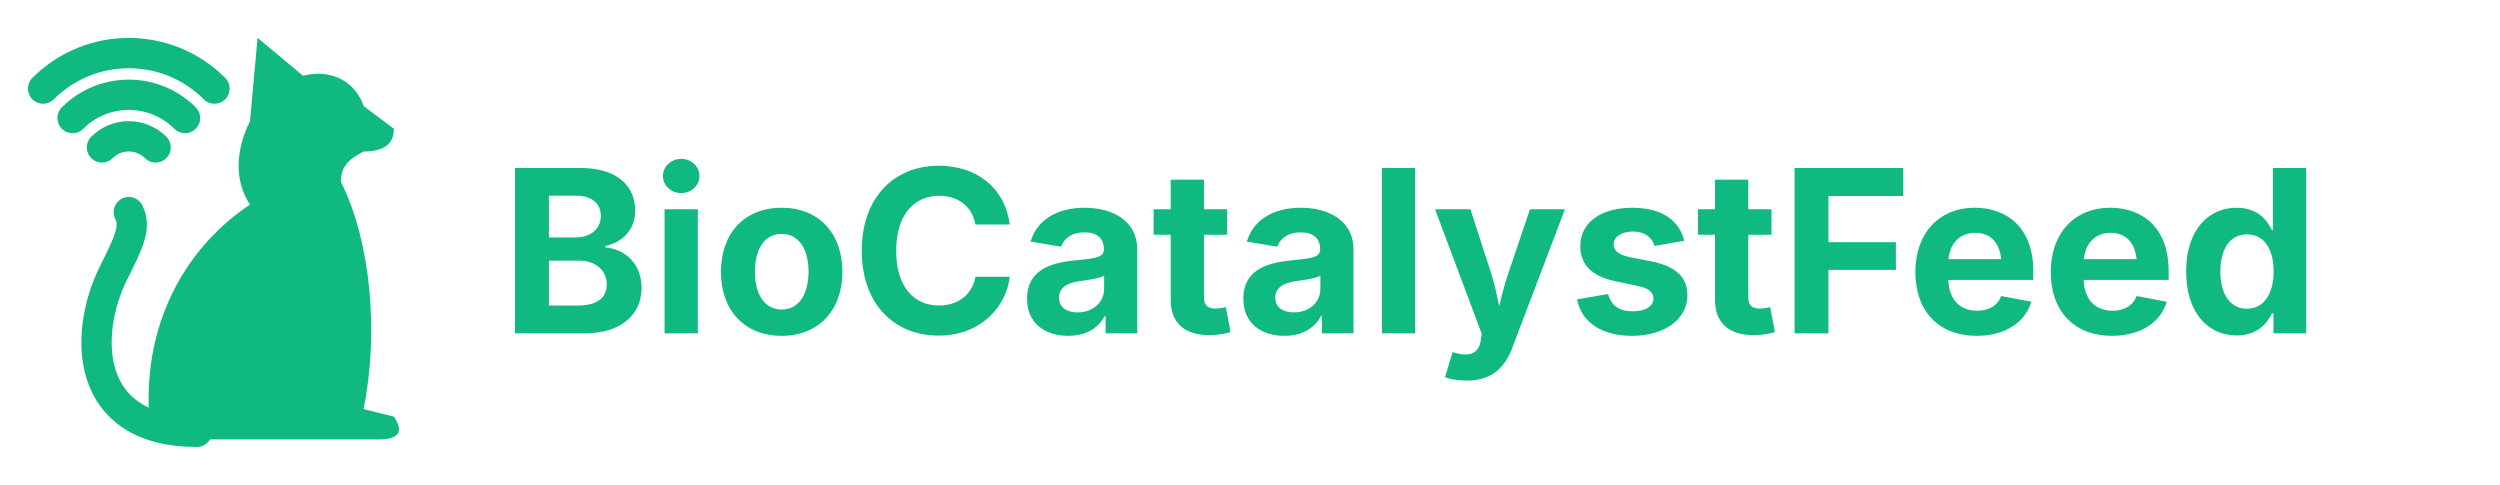
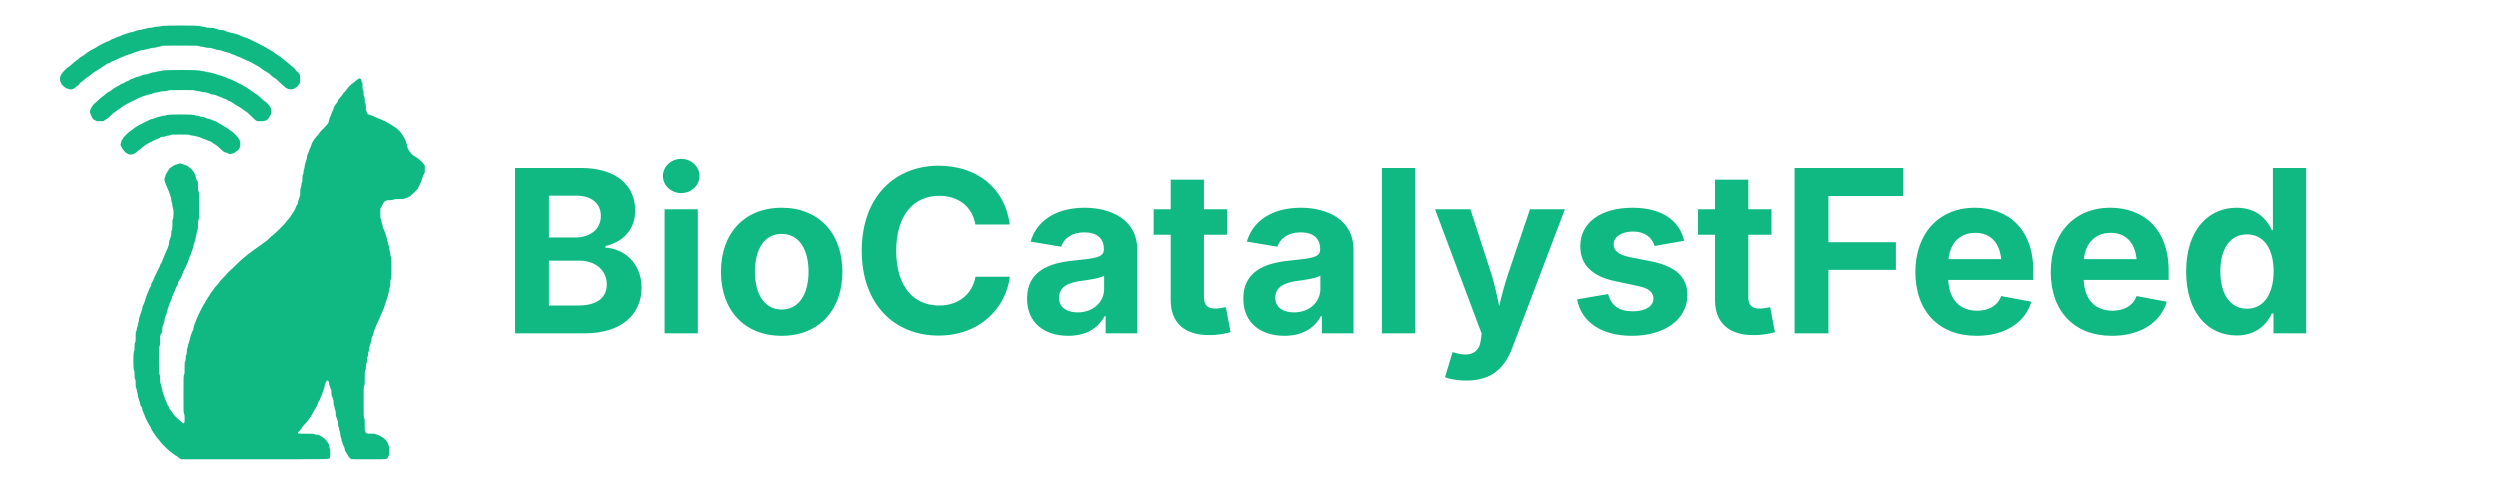
<svg xmlns="http://www.w3.org/2000/svg" viewBox="0 0 330 64">
-   <g fill="none" stroke="#10B981" stroke-width="4" stroke-linecap="round">
-     <path d="M13.46 19.46A5 5 0 0 1 20.54 19.46 M9.58 15.58A10.5 10.5 0 0 1 24.42 15.58 M5.69 11.69A16 16 0 0 1 28.31 11.69" />
-     <path d="M26 57C11 57 11 44 15 36C17 32 18 30 17 28" />
+   <g transform="scale(0.036697) translate(0,1744) scale(1,-1)">
+     <path fill="#10B981" d="M580 1650 c-3 -1 -7 -2 -14 -2 -6 0 -10 -1 -14 -2 -3 -1 -7 -2 -12 -2 -5 0 -9 -1 -12 -2 -3 -1 -6 -2 -8 -2 -2 0 -5 -1 -8 -2 -3 -1 -7 -2 -10 -2 -3 0 -7 -1 -10 -2 -2 -1 -5 -2 -6 -2 -1 0 -4 -1 -6 -2 -3 -1 -6 -2 -8 -2 -2 0 -5 -1 -8 -2 -2 -1 -5 -2 -6 -2 -1 0 -4 -1 -6 -2 -2 -1 -5 -2 -6 -2 -1 0 -6 -2 -10 -4 -4 -2 -9 -4 -10 -4 -1 0 -6 -2 -10 -4 -4 -2 -9 -4 -10 -4 -2 0 -5 -2 -8 -4 -3 -2 -6 -4 -8 -4 -3 0 -35 -16 -40 -20 -2 -2 -8 -5 -14 -8 -7 -3 -14 -8 -16 -9 -3 -2 -8 -5 -10 -7 -2 -2 -7 -5 -9 -7 -3 -1 -7 -4 -8 -5 -2 -1 -7 -4 -11 -8 -4 -4 -9 -7 -10 -8 -2 -1 -7 -5 -12 -10 -5 -5 -11 -9 -12 -10 -7 -3 -26 -23 -29 -30 -10 -20 4 -45 30 -51 8 -2 15 0 23 7 3 3 6 5 8 6 1 0 3 3 5 5 1 3 4 5 6 7 2 1 8 5 13 10 5 5 11 9 13 10 7 5 13 9 18 14 4 2 9 6 13 8 3 2 8 5 10 6 8 6 15 10 18 12 1 1 4 3 7 5 2 2 5 3 7 3 2 0 5 2 8 4 3 2 6 4 8 4 1 0 9 4 18 8 9 4 17 8 18 8 1 0 6 2 10 4 5 2 10 4 12 4 2 0 7 2 12 4 4 2 9 4 10 4 1 0 4 1 6 2 2 1 5 2 6 2 1 0 4 1 6 2 3 1 7 2 10 2 3 0 7 1 10 2 3 1 6 2 8 2 2 0 5 1 8 2 3 1 7 2 12 2 5 0 9 1 12 2 3 1 6 2 8 2 2 0 5 1 8 2 5 2 7 2 68 2 61 0 63 0 68 -2 3 -1 7 -2 10 -2 3 0 7 -1 10 -2 4 -1 7 -2 14 -2 7 0 11 -1 14 -2 2 -1 5 -2 6 -2 1 0 4 -1 6 -2 3 -1 7 -2 10 -2 3 0 7 -1 10 -2 2 -1 5 -2 6 -2 1 0 4 -1 6 -2 3 -1 6 -2 8 -2 2 0 7 -2 12 -4 4 -2 9 -4 10 -4 1 0 6 -2 10 -4 4 -2 9 -4 10 -4 1 0 9 -4 18 -8 9 -4 17 -8 18 -8 2 0 5 -2 7 -3 3 -2 10 -6 16 -9 6 -3 13 -8 16 -9 11 -9 22 -16 36 -24 2 -2 8 -7 12 -11 5 -4 10 -7 12 -8 1 -1 7 -6 13 -12 6 -6 12 -11 13 -12 2 0 4 -2 5 -4 5 -7 19 -11 28 -9 12 4 20 10 25 20 3 4 3 6 3 17 0 14 -2 20 -9 25 -2 1 -5 4 -6 5 -2 5 -9 12 -13 14 -1 1 -7 5 -12 10 -5 5 -10 9 -12 10 -1 1 -6 4 -10 8 -4 4 -9 7 -10 8 -2 1 -6 4 -8 5 -3 2 -8 5 -10 7 -2 2 -7 5 -9 7 -3 1 -9 5 -12 7 -4 2 -9 4 -11 6 -5 4 -69 36 -72 36 -1 0 -4 1 -6 2 -2 1 -5 2 -6 2 -1 0 -6 2 -10 4 -4 2 -9 4 -10 4 -1 0 -4 1 -6 2 -3 1 -6 2 -8 2 -1 0 -5 1 -8 2 -3 1 -7 2 -8 2 -2 0 -7 2 -12 4 -7 4 -9 4 -16 4 -5 0 -9 1 -12 2 -2 1 -5 2 -6 2 -1 0 -4 1 -6 2 -4 2 -7 2 -16 2 -9 0 -12 0 -16 2 -3 1 -7 2 -10 2 -3 0 -7 1 -10 2 -8 3 -133 3 -140 0z M584 1490 c-2 -1 -7 -2 -10 -2 -3 0 -7 -1 -10 -2 -3 -1 -7 -2 -10 -2 -3 0 -7 -1 -10 -2 -2 -1 -5 -2 -6 -2 -1 0 -4 -1 -6 -2 -3 -1 -7 -2 -10 -2 -4 0 -7 -1 -14 -4 -5 -2 -10 -4 -12 -4 -2 0 -7 -2 -12 -4 -4 -2 -9 -4 -10 -4 -2 0 -5 -2 -8 -4 -3 -2 -6 -4 -8 -4 -2 0 -5 -2 -8 -4 -3 -2 -6 -4 -8 -4 -2 0 -5 -1 -7 -3 -3 -2 -9 -6 -15 -9 -6 -3 -13 -7 -16 -10 -3 -3 -8 -6 -12 -8 -4 -2 -10 -6 -14 -10 -4 -4 -9 -7 -10 -8 -2 -1 -8 -6 -14 -12 -6 -6 -12 -11 -13 -12 -2 0 -5 -4 -7 -7 -12 -17 -13 -23 -5 -39 5 -11 6 -12 14 -15 5 -3 7 -3 17 -3 l12 0 5 4 c3 2 7 4 8 5 1 0 7 5 13 11 6 6 12 11 14 12 1 1 5 3 8 6 3 3 7 5 9 6 2 2 9 6 17 12 5 4 62 32 64 32 1 0 4 1 6 2 2 1 5 2 6 2 1 0 4 1 6 2 3 1 6 2 8 2 2 0 5 1 8 2 2 1 5 2 6 2 1 0 4 1 6 2 3 1 7 2 10 2 3 0 7 1 10 2 4 1 7 2 14 2 7 0 10 1 14 2 5 2 7 2 50 2 43 0 45 0 50 -2 3 -1 7 -2 10 -2 3 0 7 -1 10 -2 3 -1 7 -2 12 -2 7 0 9 -1 16 -4 7 -3 10 -4 14 -4 4 0 7 -1 14 -4 4 -2 9 -4 10 -4 1 0 6 -2 10 -4 4 -2 9 -4 10 -4 2 0 5 -2 8 -4 3 -2 6 -4 8 -4 1 0 5 -2 8 -4 11 -8 15 -10 22 -14 9 -5 15 -9 24 -16 3 -2 7 -5 9 -6 1 -1 9 -8 16 -15 18 -18 17 -17 33 -17 20 0 25 3 35 22 5 9 4 21 0 27 -2 3 -4 6 -5 8 -3 4 -11 13 -16 15 -2 1 -8 6 -14 12 -6 6 -12 11 -14 12 -2 1 -6 4 -8 5 -3 2 -8 5 -10 7 -2 2 -7 5 -9 7 -3 1 -7 4 -8 5 -2 1 -5 3 -7 4 -5 4 -53 28 -56 28 -1 0 -6 2 -10 4 -4 2 -9 4 -10 4 -1 0 -4 1 -6 2 -2 1 -5 2 -6 2 -1 0 -4 1 -6 2 -2 1 -5 2 -6 2 -1 0 -4 1 -6 2 -3 1 -6 2 -8 2 -1 0 -5 1 -8 2 -3 1 -7 2 -10 2 -3 0 -7 1 -10 2 -3 1 -7 2 -10 2 -3 0 -7 1 -10 2 -8 3 -129 3 -136 0z M1289 1460 c-2 -1 -7 -4 -11 -8 -4 -4 -9 -7 -10 -8 -5 -3 -17 -15 -20 -20 -1 -2 -5 -7 -8 -10 -3 -3 -7 -8 -8 -10 -1 -2 -5 -7 -9 -11 -5 -6 -7 -9 -7 -11 0 -2 -2 -5 -5 -9 -6 -7 -11 -16 -11 -19 0 -1 -2 -6 -4 -10 -2 -4 -4 -9 -4 -10 0 -1 -2 -6 -4 -10 -3 -5 -4 -9 -4 -12 0 -8 -5 -15 -20 -30 -8 -8 -15 -15 -16 -18 -1 -2 -6 -8 -10 -12 -8 -8 -18 -25 -18 -30 0 -1 -2 -6 -4 -10 -2 -4 -4 -9 -4 -10 0 -1 -2 -6 -4 -10 -3 -7 -4 -9 -4 -14 0 -4 -1 -7 -2 -10 -1 -2 -2 -5 -2 -6 0 -1 -1 -4 -2 -6 -1 -3 -2 -6 -2 -10 0 -4 -1 -7 -2 -10 -1 -3 -2 -6 -2 -10 0 -4 -1 -7 -2 -10 -2 -3 -2 -6 -2 -14 0 -8 0 -11 -2 -14 -1 -3 -2 -6 -2 -10 0 -4 -1 -7 -2 -10 -2 -3 -2 -6 -2 -16 0 -10 0 -13 -2 -16 -1 -2 -2 -5 -2 -6 0 -1 -1 -4 -2 -6 -1 -2 -2 -6 -2 -8 0 -4 -1 -6 -4 -10 -2 -3 -4 -6 -4 -8 0 -2 -4 -11 -8 -16 -6 -9 -10 -15 -12 -18 -1 -2 -5 -7 -8 -10 -3 -3 -7 -8 -8 -10 -3 -5 -39 -41 -44 -44 -2 -1 -8 -6 -14 -12 -6 -6 -12 -11 -13 -12 -2 -1 -6 -3 -9 -6 -3 -3 -7 -5 -8 -6 -1 -1 -5 -3 -8 -6 -3 -2 -7 -5 -9 -6 -7 -5 -13 -9 -19 -14 -4 -3 -8 -6 -8 -6 -1 0 -5 -3 -9 -7 -5 -4 -10 -8 -11 -9 -2 -1 -13 -11 -24 -22 -12 -12 -22 -21 -22 -21 -1 0 -15 -14 -15 -15 0 -1 -6 -7 -12 -13 -7 -7 -14 -15 -15 -17 -1 -2 -5 -7 -8 -10 -3 -3 -7 -7 -8 -9 -1 -2 -3 -6 -6 -9 -3 -3 -5 -7 -6 -8 -2 -3 -6 -10 -12 -18 -1 -2 -4 -7 -6 -10 -2 -4 -4 -8 -6 -10 -4 -5 -28 -53 -28 -56 0 -1 -2 -6 -4 -10 -2 -4 -4 -9 -4 -10 0 -1 -1 -4 -2 -6 -1 -2 -2 -6 -2 -8 0 -3 -1 -7 -4 -12 -2 -4 -4 -9 -4 -10 0 -1 -1 -4 -2 -6 -1 -2 -2 -6 -2 -8 0 -2 -1 -6 -2 -8 -1 -2 -2 -5 -2 -6 0 -1 -1 -4 -2 -6 -1 -2 -2 -6 -2 -8 0 -2 -1 -6 -2 -8 -2 -3 -2 -6 -2 -12 0 -6 0 -9 -2 -12 -2 -3 -2 -6 -2 -12 0 -6 0 -9 -2 -12 -2 -4 -2 -6 -2 -24 0 -18 0 -20 -2 -24 -2 -4 -2 -6 -2 -70 0 -64 0 -66 2 -70 3 -6 3 -31 0 -34 -3 -2 -3 -1 -16 10 -13 11 -26 25 -26 28 0 1 -3 4 -6 8 -4 5 -6 8 -6 10 0 2 -2 5 -4 8 -2 3 -4 6 -4 8 0 1 -2 6 -4 10 -2 4 -4 9 -4 10 0 1 -1 4 -2 6 -1 2 -2 5 -2 6 0 1 -1 4 -2 6 -1 2 -2 6 -2 8 0 2 -1 6 -2 8 -1 2 -2 6 -2 8 0 2 -1 6 -2 8 -2 3 -2 6 -2 16 0 10 0 13 -2 16 -3 6 -3 98 0 104 2 3 2 6 2 20 l0 16 4 8 c4 7 4 9 4 16 0 6 0 9 2 12 1 2 2 5 2 6 0 1 1 4 2 6 1 3 2 6 2 10 0 5 1 7 4 14 3 5 4 9 4 12 0 2 1 6 2 8 1 2 2 5 2 6 0 1 1 4 2 6 1 2 2 5 2 6 0 1 2 6 4 10 2 4 4 9 4 10 0 1 1 4 2 6 1 2 2 5 2 6 0 1 3 7 6 14 3 7 6 13 6 14 0 2 2 5 4 8 3 4 4 6 4 10 0 4 1 6 3 9 5 6 13 22 13 25 0 1 4 11 10 22 5 11 10 21 10 22 0 1 1 4 2 6 1 2 2 5 2 6 0 1 2 6 4 10 2 4 4 9 4 10 0 1 1 4 2 6 1 2 2 5 2 6 0 1 1 4 2 6 1 2 2 6 2 8 0 2 1 6 2 8 1 2 2 5 2 6 0 1 1 4 2 6 1 3 2 6 2 10 0 4 1 7 2 10 1 2 2 6 2 8 0 2 1 6 2 8 2 3 2 6 2 18 0 12 0 15 2 18 2 4 2 6 2 52 0 46 0 48 -2 52 -2 3 -2 6 -2 18 l0 14 -4 8 c-3 5 -4 9 -4 12 0 6 -8 21 -16 28 -5 6 -22 16 -26 16 -1 0 -4 1 -6 2 -3 1 -6 2 -8 2 -2 0 -5 -1 -8 -2 -2 -1 -5 -2 -6 -2 -3 0 -12 -5 -19 -10 -5 -3 -7 -6 -9 -10 -2 -4 -5 -8 -7 -11 -1 -2 -3 -5 -3 -7 0 -1 -1 -4 -2 -6 -3 -5 -3 -15 0 -20 1 -2 2 -5 2 -6 0 -1 3 -7 6 -14 3 -7 6 -13 6 -14 0 -1 1 -4 2 -6 1 -2 2 -5 2 -6 0 -1 1 -4 2 -6 1 -3 2 -6 2 -10 0 -4 1 -7 2 -10 1 -3 2 -6 2 -10 0 -4 1 -7 2 -10 3 -6 3 -34 0 -40 -2 -3 -2 -6 -2 -20 0 -14 0 -17 -2 -20 -2 -3 -2 -6 -2 -12 0 -6 0 -9 -2 -12 -1 -2 -2 -5 -2 -6 0 -1 -1 -4 -2 -6 -1 -3 -2 -6 -2 -10 0 -4 -1 -7 -2 -10 -1 -2 -2 -5 -2 -6 0 -1 -3 -7 -6 -14 -3 -7 -6 -13 -6 -14 0 -1 -2 -6 -4 -10 -2 -4 -4 -9 -4 -10 0 -2 -2 -5 -4 -8 -2 -3 -4 -6 -4 -8 0 -1 -5 -13 -12 -26 -7 -13 -12 -25 -12 -26 0 -2 -2 -5 -4 -8 -3 -4 -4 -6 -4 -10 0 -4 -1 -6 -4 -10 -2 -3 -4 -6 -4 -8 0 -1 -2 -6 -4 -10 -2 -4 -4 -9 -4 -10 0 -1 -1 -4 -2 -6 -1 -2 -2 -5 -2 -6 0 -1 -1 -4 -2 -6 -1 -2 -2 -5 -2 -6 0 -1 -2 -6 -4 -10 -3 -5 -4 -9 -4 -12 0 -2 -1 -6 -2 -8 -1 -2 -2 -5 -2 -6 0 -1 -1 -4 -2 -6 -1 -2 -2 -5 -2 -6 0 -1 -1 -4 -2 -6 -1 -3 -2 -6 -2 -10 0 -4 -1 -7 -2 -10 -1 -2 -2 -6 -2 -8 0 -2 -1 -6 -2 -8 -1 -2 -2 -6 -2 -8 0 -2 -1 -6 -2 -8 -2 -3 -2 -6 -2 -20 0 -14 0 -17 -2 -20 -2 -3 -2 -6 -2 -16 0 -10 0 -13 -2 -16 -3 -6 -3 -62 0 -68 2 -3 2 -6 2 -16 0 -10 0 -13 2 -16 2 -3 2 -6 2 -16 0 -10 0 -13 2 -16 1 -2 2 -6 2 -8 0 -2 1 -6 2 -8 1 -3 2 -6 2 -10 0 -4 1 -7 2 -10 1 -2 2 -5 2 -6 0 -1 1 -4 2 -6 1 -2 2 -6 2 -8 0 -4 1 -6 4 -10 3 -4 4 -6 4 -10 0 -3 1 -6 4 -12 2 -4 4 -9 4 -10 0 -3 16 -35 21 -41 1 -2 3 -5 3 -7 0 -1 2 -5 4 -8 7 -10 10 -15 12 -18 1 -2 5 -7 8 -10 3 -3 7 -8 8 -10 3 -5 31 -33 36 -36 1 -1 5 -3 8 -6 3 -3 7 -5 8 -6 1 -1 4 -3 7 -4 2 -2 7 -5 10 -8 l7 -4 264 0 c286 0 267 0 270 5 3 4 3 30 0 35 -1 2 -2 6 -2 8 0 8 -13 26 -23 31 -1 1 -5 3 -8 5 -4 3 -6 4 -11 4 -3 0 -7 1 -10 2 -5 2 -7 2 -32 2 -34 0 -33 0 -21 12 4 4 8 10 9 12 1 2 6 8 10 12 4 4 9 9 10 11 0 2 3 6 6 9 3 3 7 10 10 16 3 6 6 12 8 14 4 5 12 21 12 24 0 2 2 5 4 8 2 3 4 6 4 8 0 1 2 6 4 10 2 4 4 9 4 10 0 1 1 4 2 6 1 2 2 5 2 6 0 1 1 4 2 6 1 2 2 6 2 8 0 4 5 16 8 19 4 2 8 -4 8 -11 0 -2 1 -6 2 -8 1 -2 2 -5 2 -6 0 -1 1 -4 2 -6 2 -3 2 -6 2 -12 0 -6 0 -9 2 -12 1 -2 2 -5 2 -6 0 -1 1 -4 2 -6 2 -3 2 -6 2 -12 0 -6 0 -9 2 -12 1 -2 2 -6 2 -8 0 -2 1 -6 2 -8 2 -3 2 -6 2 -12 0 -6 0 -9 2 -12 1 -2 2 -5 2 -6 0 -1 1 -4 2 -6 2 -3 2 -6 2 -12 0 -6 0 -9 2 -12 1 -2 2 -6 2 -8 0 -2 1 -6 2 -8 1 -3 2 -6 2 -10 0 -4 1 -7 2 -10 1 -2 2 -6 2 -8 0 -2 1 -6 2 -8 1 -2 2 -5 2 -6 0 -1 2 -6 4 -10 3 -6 4 -9 4 -12 0 -4 1 -6 3 -9 2 -3 5 -7 7 -11 3 -7 8 -12 12 -15 2 -1 13 -1 64 -1 71 0 66 -1 71 10 3 6 3 6 3 20 0 12 0 15 -2 18 -1 2 -2 5 -2 6 0 4 -6 13 -10 17 -9 8 -24 17 -28 17 -1 0 -4 1 -6 2 -4 2 -7 2 -18 2 -15 0 -16 0 -20 7 -2 5 -2 6 -2 25 0 18 0 20 -2 24 -2 4 -2 6 -2 58 0 52 0 54 2 58 2 4 2 6 2 28 0 22 0 24 2 28 2 3 2 6 2 12 0 6 0 9 2 12 2 3 2 6 2 12 0 6 0 9 2 12 1 3 2 6 2 10 0 4 1 7 2 10 1 3 2 6 2 10 0 4 1 7 2 10 1 2 2 5 2 6 0 1 1 4 2 6 1 3 2 6 2 10 0 5 1 7 4 14 3 5 4 9 4 12 0 3 1 7 4 12 2 4 4 9 4 10 0 1 4 9 8 18 4 9 8 17 8 18 0 1 3 7 6 14 3 7 6 13 6 14 0 1 1 4 2 6 1 2 2 5 2 6 0 1 1 4 2 6 1 2 2 5 2 6 0 1 1 4 2 6 1 2 2 5 2 6 0 1 1 4 2 6 1 2 2 6 2 8 0 2 1 6 2 8 1 3 2 6 2 10 0 4 1 7 2 10 2 3 2 6 2 14 0 8 0 11 2 14 2 4 2 6 2 40 0 34 0 36 -2 40 -1 3 -2 6 -2 10 0 4 -1 7 -2 10 -1 3 -2 6 -2 10 0 4 -1 7 -2 10 -1 2 -2 6 -2 8 0 2 -1 6 -2 8 -1 2 -2 6 -2 8 0 2 -1 6 -2 8 -1 2 -2 5 -2 6 0 1 -1 4 -2 6 -1 2 -2 5 -2 6 0 1 -2 6 -4 10 -3 5 -4 9 -4 12 0 2 -1 6 -2 8 -1 2 -2 6 -2 8 0 2 -1 6 -2 8 -2 3 -2 6 -2 20 l0 17 7 13 c6 12 7 13 12 15 5 3 6 3 15 3 7 0 10 1 14 2 4 2 7 2 20 2 13 0 16 0 20 2 2 1 5 2 6 2 5 0 14 6 27 19 l13 13 7 14 c4 8 7 15 7 16 0 1 1 4 2 6 1 2 2 5 2 6 0 1 2 6 4 10 l4 8 0 12 0 13 -4 5 c-6 9 -23 23 -36 30 -10 6 -24 26 -24 36 0 2 -1 6 -2 8 -1 2 -2 5 -2 6 0 3 -8 19 -12 24 -1 2 -4 5 -5 7 -2 4 -14 16 -19 19 -3 2 -9 6 -18 12 -5 4 -37 20 -40 20 -1 0 -7 3 -14 6 -7 3 -13 6 -14 6 -1 0 -4 1 -6 2 -2 1 -5 2 -6 2 -2 0 -6 4 -6 6 0 1 -1 4 -2 6 -2 3 -2 6 -2 14 0 8 0 11 -2 14 -2 3 -2 6 -2 12 0 6 0 9 -2 12 -2 3 -2 6 -2 12 0 6 0 9 -2 12 -2 3 -2 6 -2 14 0 8 0 11 -2 14 -1 2 -2 5 -2 7 0 2 -4 7 -7 7 -1 0 -3 -1 -4 -2z M600 1330 c-2 -1 -7 -2 -10 -2 -3 0 -7 -1 -10 -2 -3 -1 -7 -2 -8 -2 -2 0 -7 -2 -12 -4 -5 -2 -10 -4 -12 -4 -3 0 -11 -3 -30 -13 -26 -13 -31 -16 -41 -25 -4 -2 -8 -5 -9 -6 -5 -3 -21 -19 -24 -23 0 -2 -3 -5 -5 -8 -1 -2 -3 -5 -3 -7 0 -1 -1 -4 -1 -5 -3 -5 -2 -8 7 -22 4 -6 7 -10 15 -15 12 -7 22 -5 36 6 3 4 7 6 7 6 1 0 5 3 10 8 5 4 11 9 14 11 7 5 40 21 42 21 1 0 5 2 8 4 5 3 7 4 12 4 3 0 7 1 10 2 3 1 6 2 8 2 2 0 5 1 8 2 5 2 7 2 36 2 29 0 31 0 36 -2 3 -1 7 -2 10 -2 3 0 7 -1 10 -2 3 -1 7 -2 8 -2 2 0 7 -2 12 -4 4 -2 9 -4 10 -4 1 0 6 -2 10 -4 4 -2 9 -4 10 -4 2 0 5 -2 8 -4 6 -4 12 -8 18 -12 2 -1 6 -5 10 -9 14 -13 17 -15 20 -15 1 0 5 -2 9 -3 8 -4 10 -5 14 -2 1 0 4 1 5 1 2 0 5 2 9 5 4 3 8 6 9 7 9 6 11 26 5 38 -3 7 -22 27 -28 30 -2 1 -6 3 -9 6 -3 3 -8 6 -12 8 -4 2 -8 4 -10 6 -2 2 -6 4 -10 6 -4 2 -8 5 -11 7 -2 1 -5 3 -7 3 -1 0 -6 2 -10 4 -5 2 -10 4 -12 4 -2 0 -7 2 -12 4 -6 3 -10 4 -14 4 -3 0 -7 1 -10 2 -3 1 -6 2 -8 2 -2 0 -5 1 -8 2 -8 3 -93 3 -100 0z" />
  </g>
-   <path fill="#10B981" d="M20 58C18 44 24 33 33 27C31 24 31 20 33 16L34 5L40 10C44 9 47 11 48 14L52 17Q52 20 48 20C46 21 45 22 45 24C49 32 50 44 48 54L52 55Q54 58 50 58Z" />
  <text x="66" y="44" style="font-family:Inter,'DejaVu Sans',Arial,sans-serif;font-weight:700;font-size:30px" fill="#10B981">BioCatalystFeed</text>
</svg>
